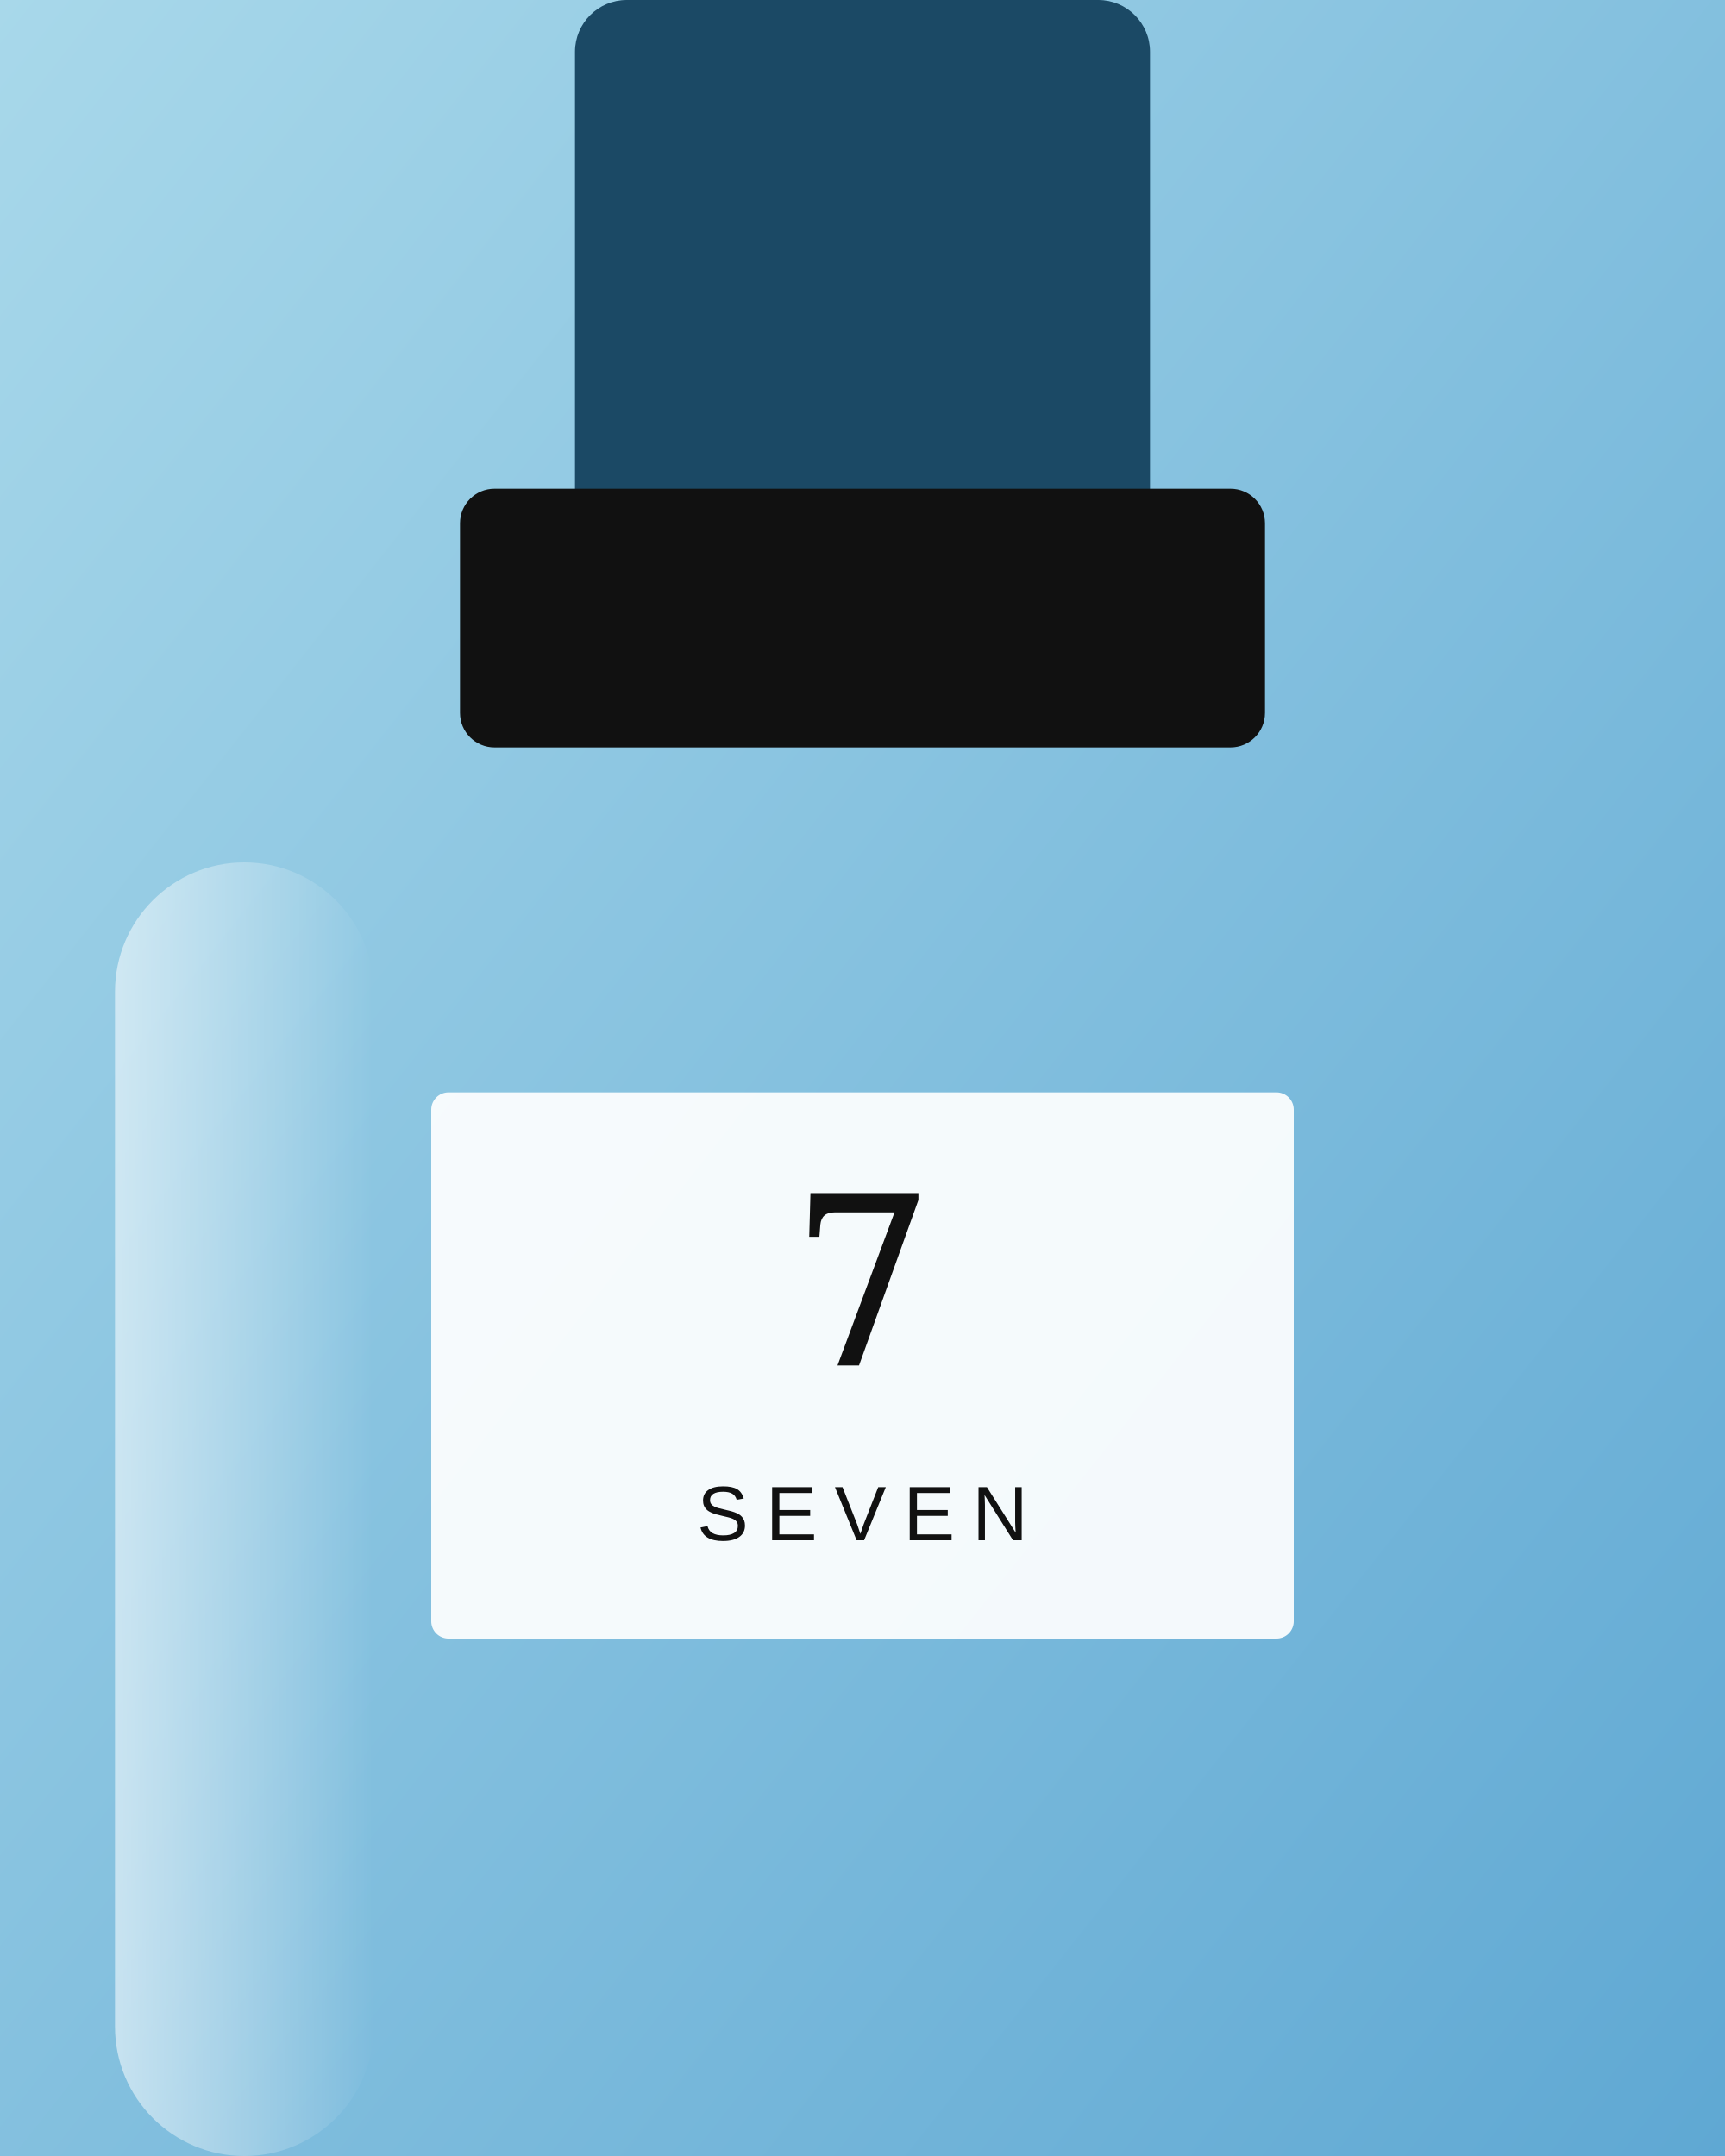
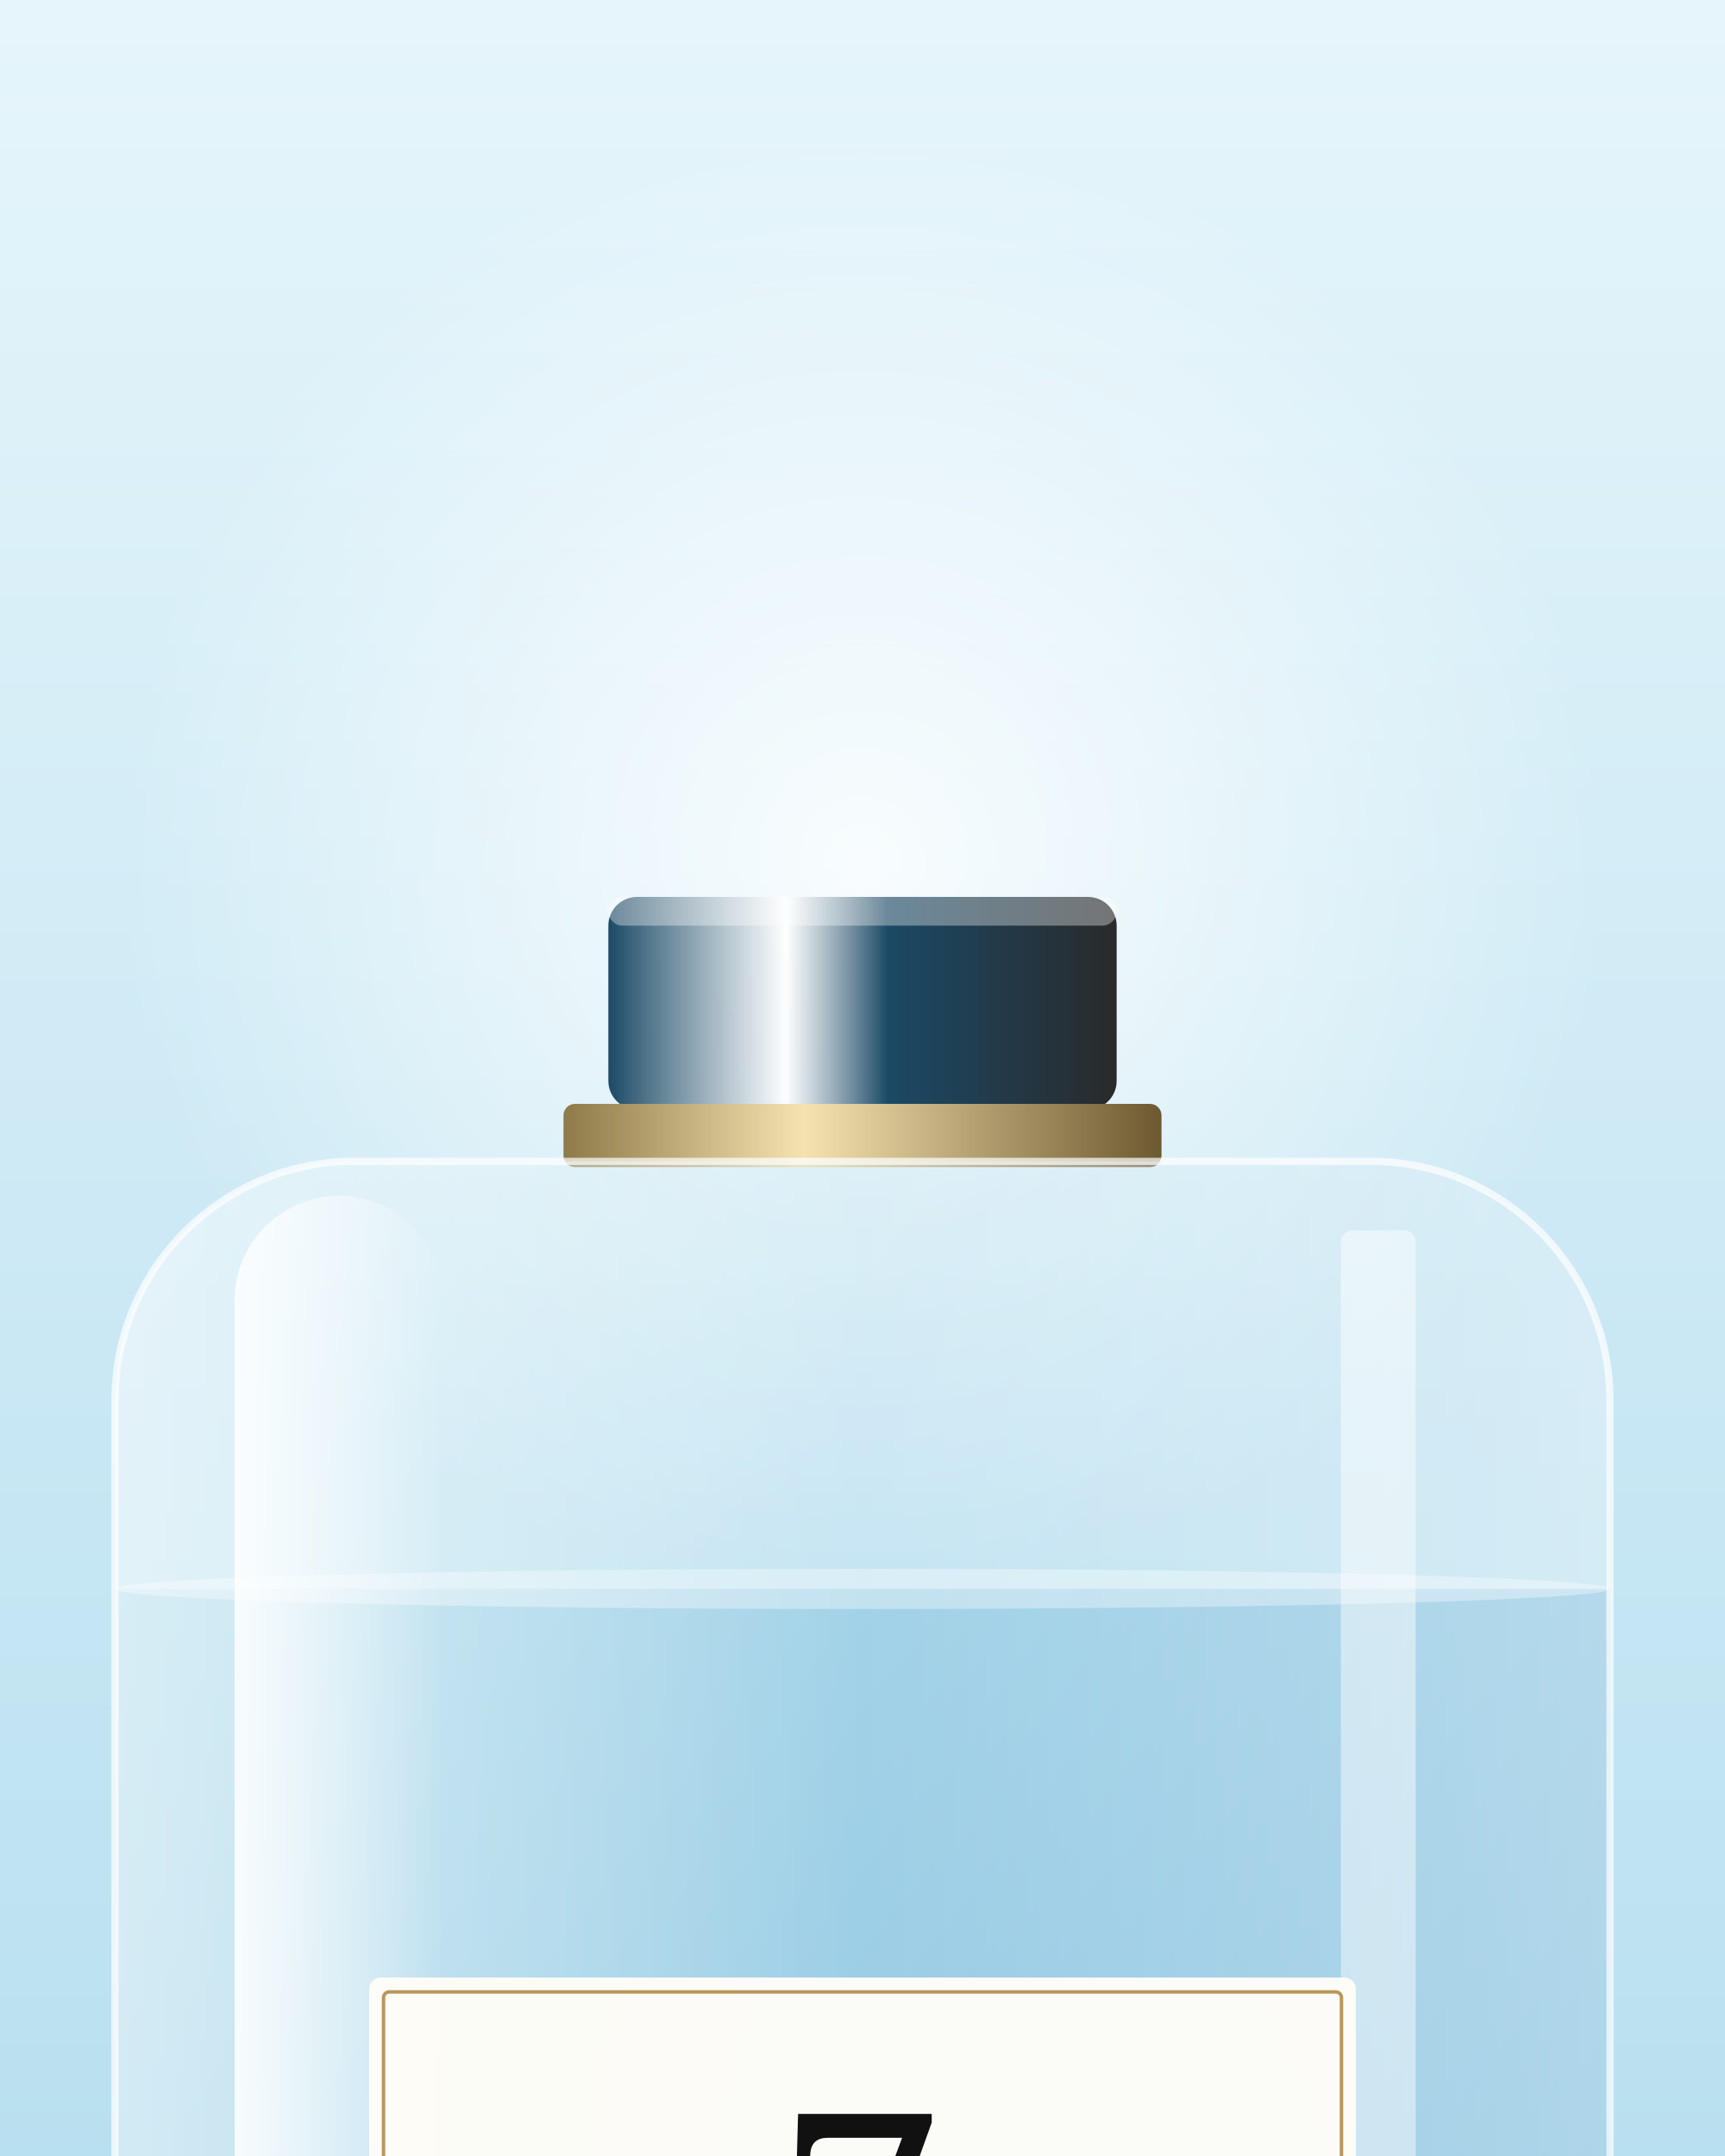
<svg xmlns="http://www.w3.org/2000/svg" viewBox="0 0 600 750">
  <defs>
-     <linearGradient id="g" x1="0" y1="0" x2="1" y2="1">
+     <linearGradient id="bg" x1="0" y1="0" x2="0" y2="1">
+       <stop offset="0" stop-color="#e6f5fb" />
+       <stop offset="1" stop-color="#b9e0f0" />
+     </linearGradient>
+     <radialGradient id="glow" cx="50%" cy="50%" r="50%">
+       <stop offset="0" stop-color="#fff" stop-opacity="0.85" />
+       <stop offset="1" stop-color="#fff" stop-opacity="0" />
+     </radialGradient>
+     <linearGradient id="box" x1="0" y1="0" x2="1" y2="1">
+       <stop offset="0" stop-color="#2b2b2b" />
+       <stop offset="1" stop-color="#0d0d0d" />
+     </linearGradient>
+     <linearGradient id="glass" x1="0" y1="0" x2="1" y2="0">
+       <stop offset="0" stop-color="#fff" stop-opacity="0.55" />
+       <stop offset="0.5" stop-color="#fff" stop-opacity="0.12" />
+       <stop offset="1" stop-color="#fff" stop-opacity="0.4" />
+     </linearGradient>
+     <linearGradient id="liquid" x1="0" y1="0" x2="1" y2="1">
      <stop offset="0" stop-color="#a8d8ea" />
      <stop offset="1" stop-color="#5fa8d3" />
    </linearGradient>
+     <linearGradient id="cap" x1="0" y1="0" x2="1" y2="0">
+       <stop offset="0" stop-color="#1b4965" />
+       <stop offset="0.35" stop-color="#ffffff" stop-opacity="0.9" />
+       <stop offset="0.55" stop-color="#1b4965" />
+       <stop offset="1" stop-color="#2a2a2a" />
+     </linearGradient>
+     <linearGradient id="collar" x1="0" y1="0" x2="1" y2="0">
+       <stop offset="0" stop-color="#8f7a4a" />
+       <stop offset="0.4" stop-color="#f4e3b0" />
+       <stop offset="1" stop-color="#6e5a30" />
+     </linearGradient>
    <linearGradient id="shine" x1="0" y1="0" x2="1" y2="0">
-       <stop offset="0" stop-color="#fff" stop-opacity="0.55" />
+       <stop offset="0" stop-color="#fff" stop-opacity="0.85" />
      <stop offset="1" stop-color="#fff" stop-opacity="0" />
    </linearGradient>
+     <linearGradient id="fade" x1="0" y1="0" x2="0" y2="1">
+       <stop offset="0" stop-color="#fff" stop-opacity="0.35" />
+       <stop offset="1" stop-color="#fff" stop-opacity="0" />
+     </linearGradient>
+     <filter id="soft">
+       <feGaussianBlur stdDeviation="3" />
+     </filter>
+     <filter id="blur18">
+       <feGaussianBlur stdDeviation="18" />
+     </filter>
  </defs>
-   <rect width="600" height="750" fill="#a8d8ea" />
-   <rect width="600" height="750" fill="url(#g)" />
-   <rect x="200" y="0" width="200" height="190" rx="18" fill="#1b4965" />
-   <rect x="160" y="170" width="280" height="90" rx="12" fill="#111" />
-   <rect x="40" y="300" width="90" height="450" rx="45" fill="url(#shine)" />
-   <rect x="150" y="380" width="300" height="190" rx="6" fill="#fff" opacity="0.92" />
-   <text x="300" y="475" font-family="Georgia, serif" font-size="84" text-anchor="middle" fill="#111">7</text>
-   <text x="300" y="535.8" font-family="Arial, sans-serif" font-size="26.88" letter-spacing="6" text-anchor="middle" fill="#111">SEVEN</text>
+   <rect width="600" height="750" fill="url(#bg)" />
+   <circle cx="300" cy="300" r="260" fill="url(#glow)" />
+   <ellipse cx="300" cy="1086" rx="312" ry="12" fill="#000" opacity="0.22" filter="url(#soft)" />
+   <rect x="211.6" y="312" width="176.8" height="74" rx="10" fill="url(#cap)" />
+   <rect x="211.6" y="312" width="176.8" height="10" rx="5" fill="#fff" opacity="0.35" />
+   <rect x="196" y="384" width="208" height="22" rx="4" fill="url(#collar)" />
+   <rect x="40" y="404" width="520" height="676" rx="83.2" fill="url(#liquid)" opacity="0.18" />
+   <clipPath id="body">
+     <rect x="40" y="404" width="520" height="676" rx="83.2" />
+   </clipPath>
+   <g clip-path="url(#body)">
+     <rect x="40" y="552.72" width="520" height="676" fill="url(#liquid)" />
+     <ellipse cx="300" cy="552.72" rx="260" ry="7" fill="#fff" opacity="0.35" />
+     <rect x="40" y="404" width="520" height="676" fill="url(#glass)" />
+     <rect x="81.6" y="416" width="72.8" height="652" rx="36.4" fill="url(#shine)" />
+     <rect x="466.4" y="428" width="26" height="371.8" rx="4" fill="#fff" opacity="0.45" />
+   </g>
+   <rect x="40" y="404" width="520" height="676" rx="83.2" fill="none" stroke="#fff" stroke-opacity="0.7" stroke-width="2.5" />
+   <rect x="128.4" y="687.92" width="343.2" height="229.84" rx="4" fill="#fffdf8" opacity="0.96" />
+   <rect x="133.4" y="692.92" width="333.2" height="219.84" rx="2" fill="none" stroke="#b8975a" stroke-width="1.2" />
+   <text x="300" y="809.6" font-family="Georgia, serif" font-size="104" text-anchor="middle" fill="#111">7</text>
+   <text x="300" y="856.92" font-family="Arial, sans-serif" font-size="28.6" letter-spacing="13" text-anchor="middle" fill="#111">SEVEN</text>
+   <text x="300" y="890.72" font-family="Arial, sans-serif" font-size="18.2" letter-spacing="2" text-anchor="middle" fill="#8a7a5a">EAU DE PARFUM</text>
</svg>
